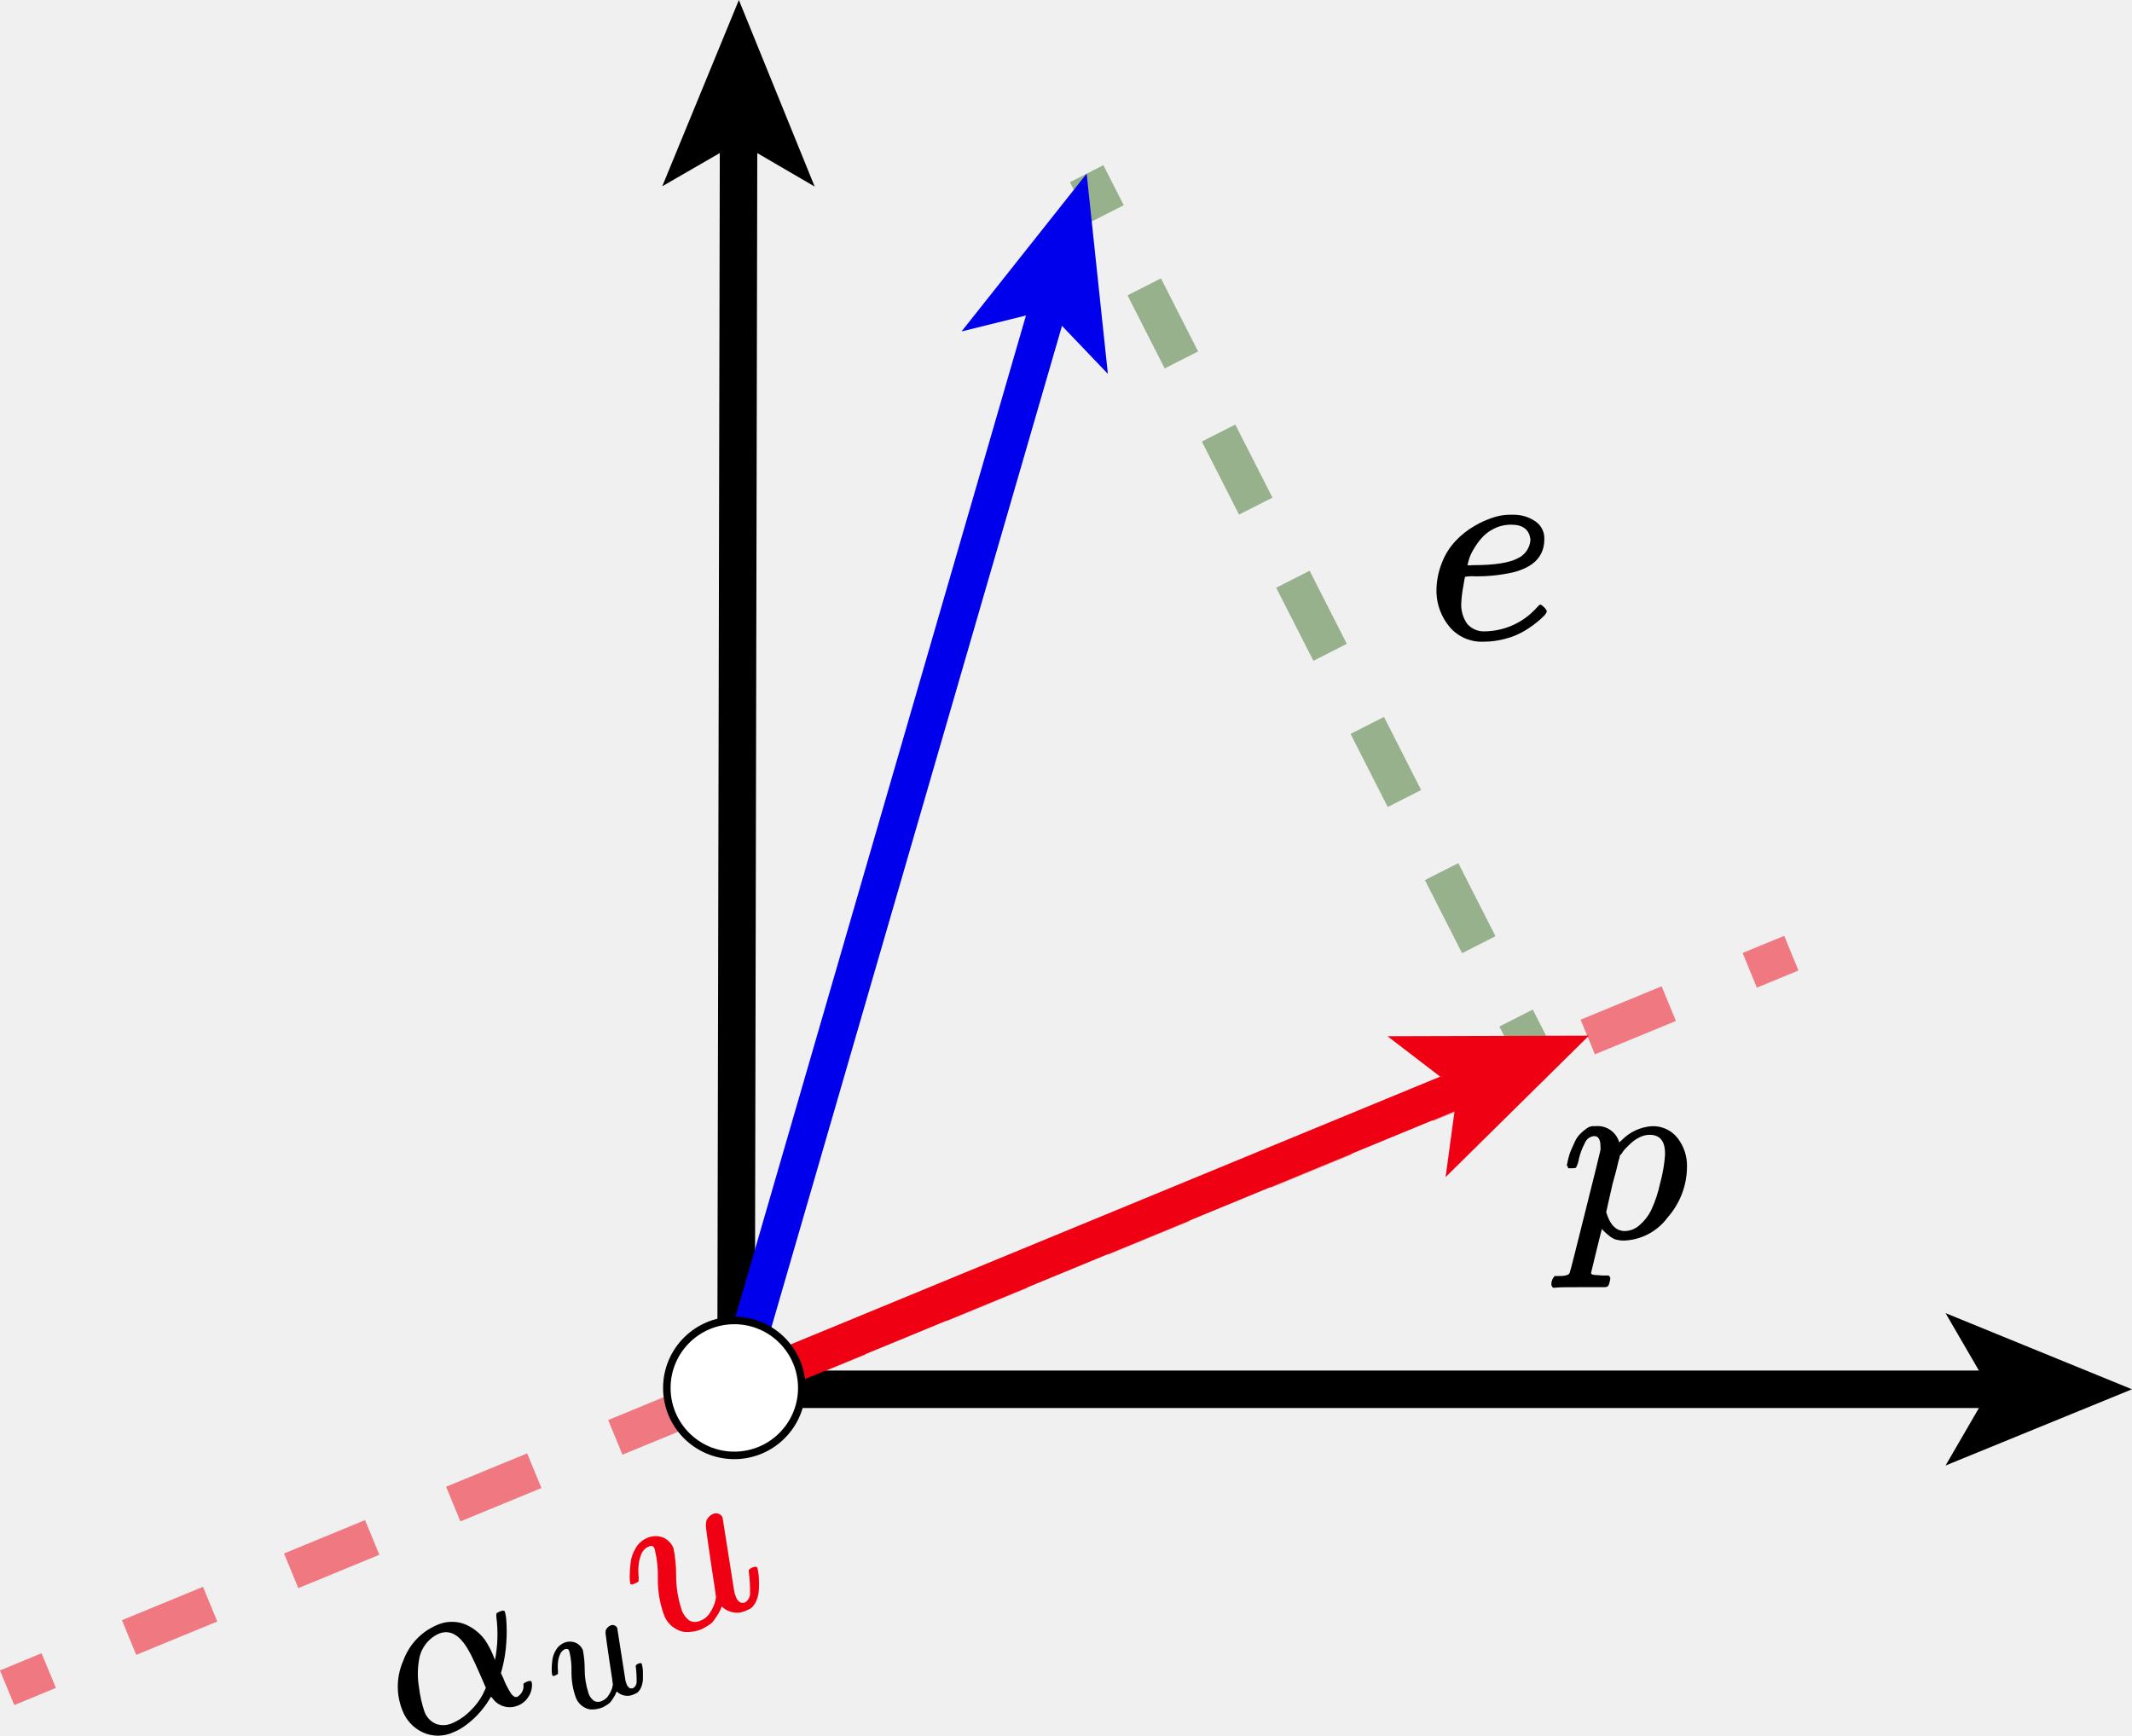
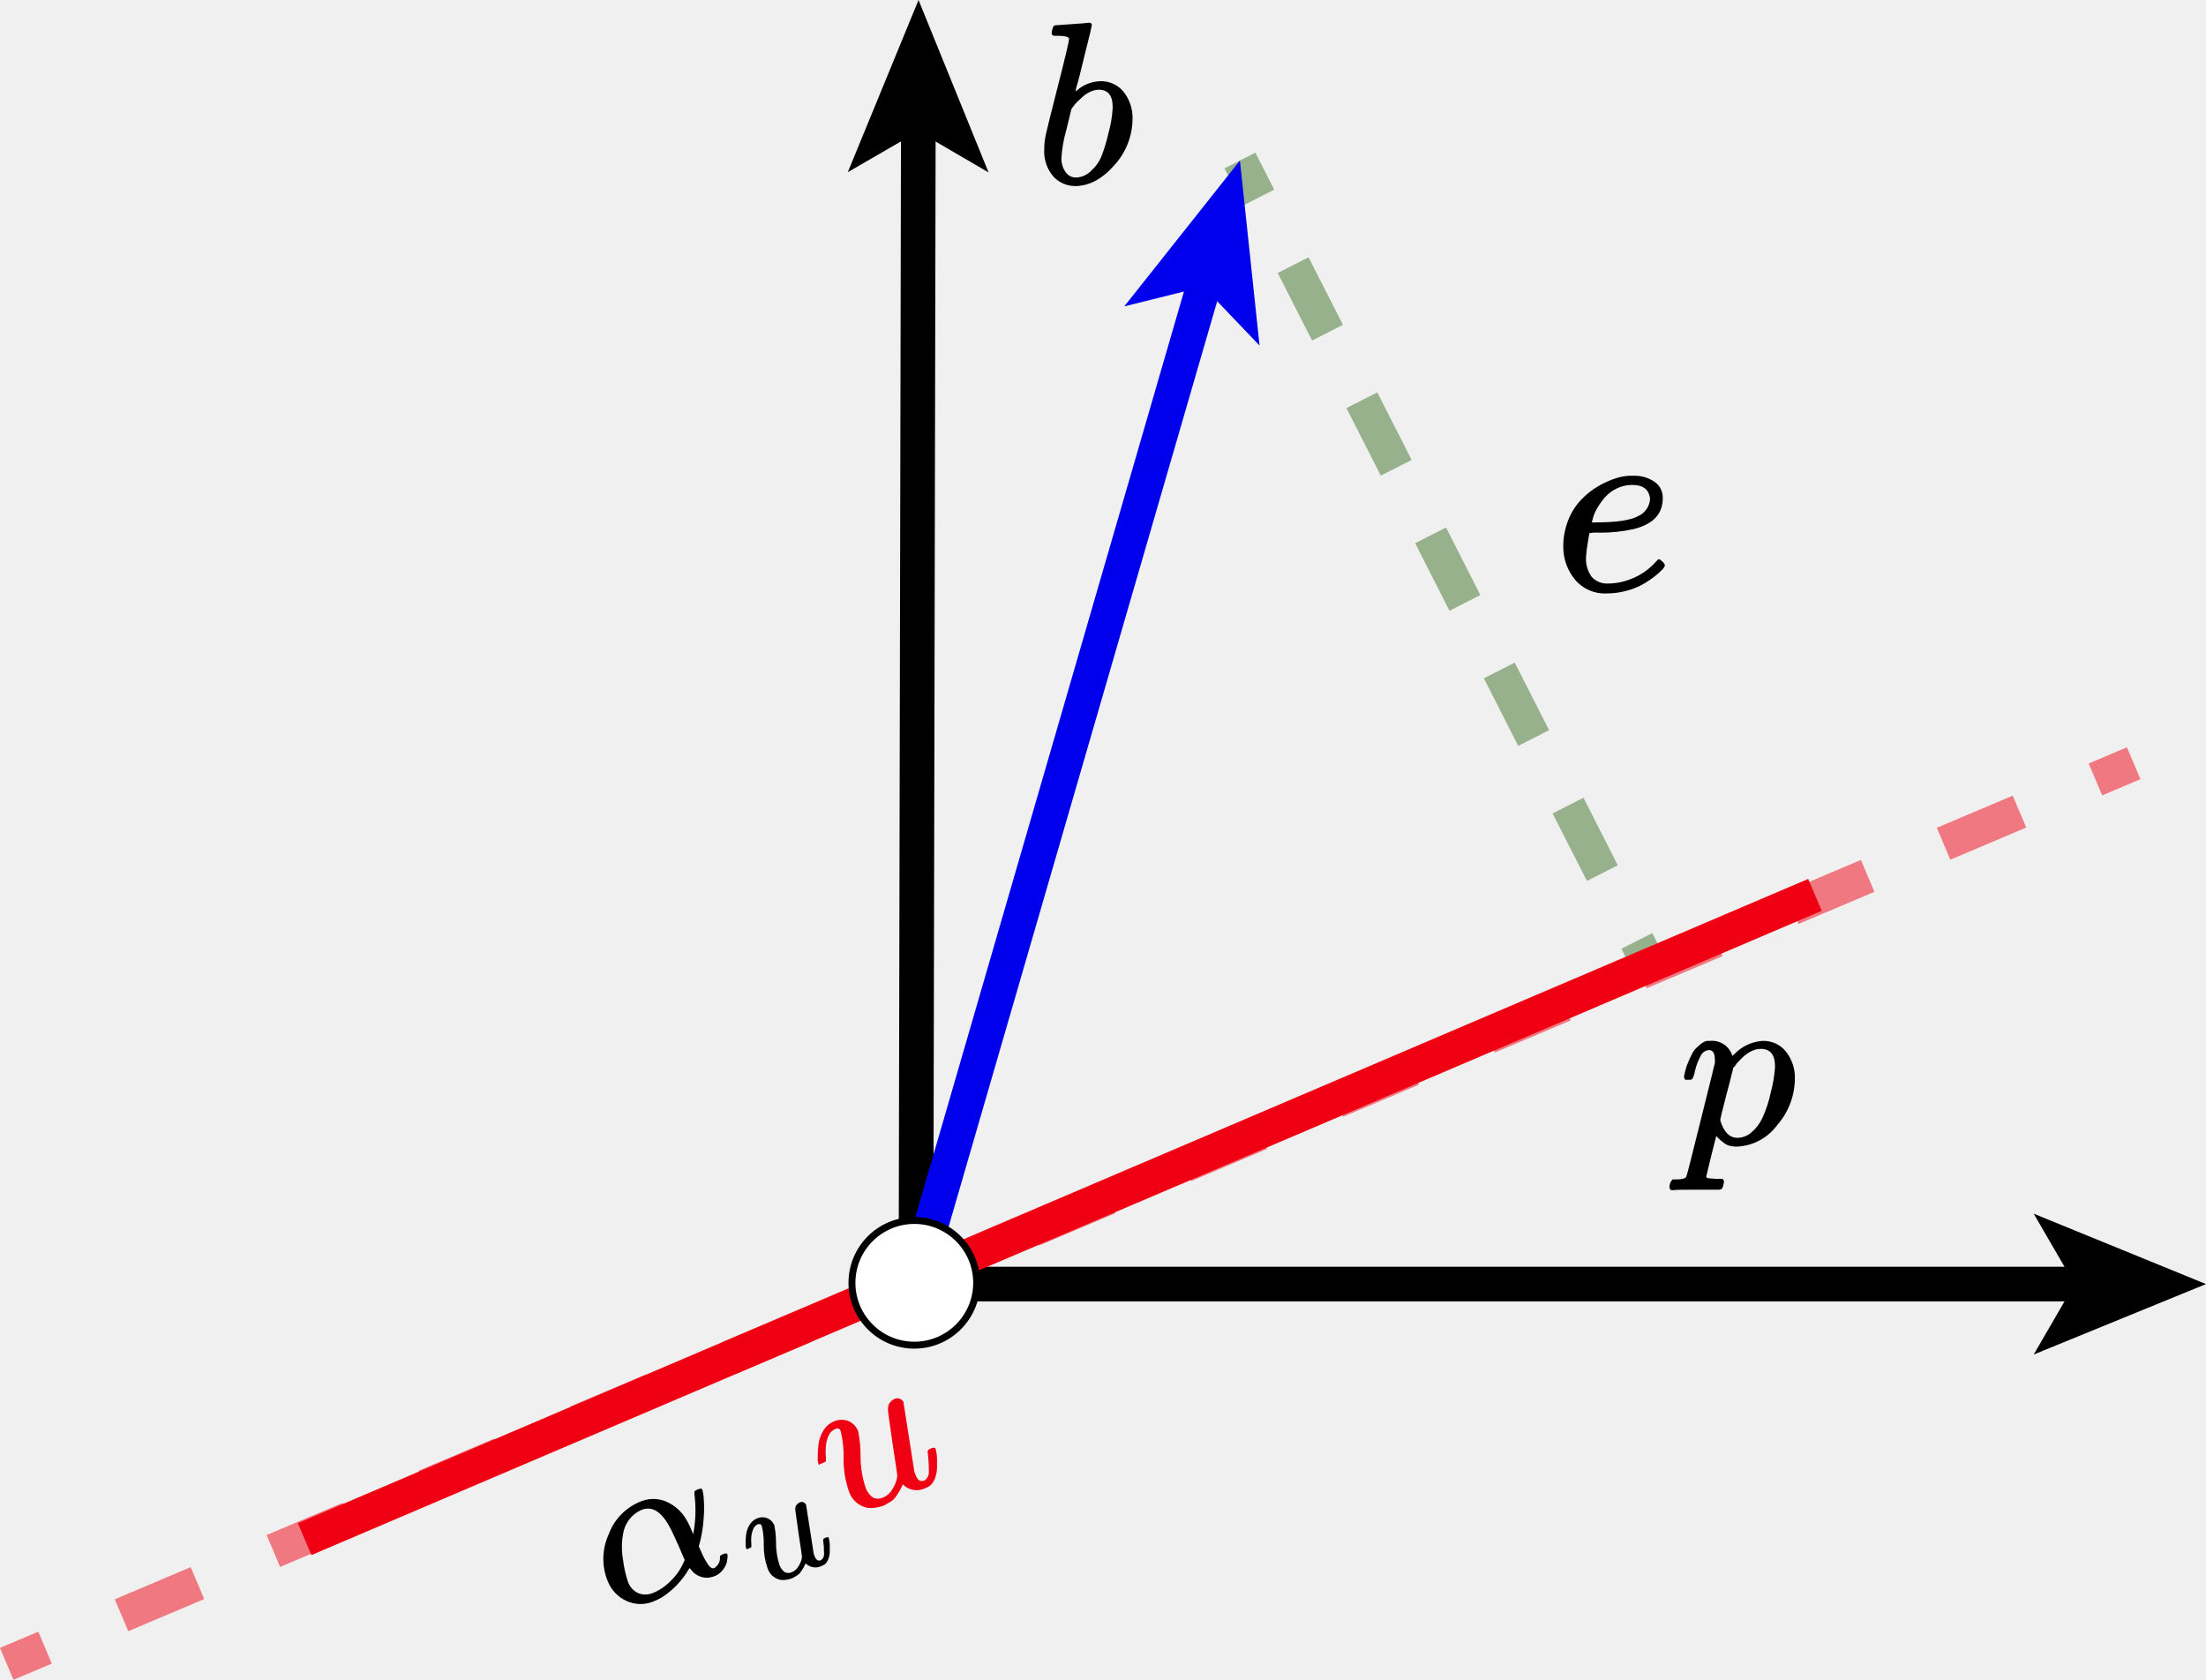
- <svg xmlns="http://www.w3.org/2000/svg" viewBox="0 0 284.39 231.54">
+ <svg xmlns="http://www.w3.org/2000/svg" viewBox="0 0 318.41 242.47">
  <defs>
-     <style>.cls-1{fill:#ef0012;}.cls-2{opacity:0.5;}.cls-3,.cls-4,.cls-5,.cls-6,.cls-7,.cls-8{fill:none;stroke-width:5px;}.cls-3,.cls-4{stroke:#ef0012;}.cls-10,.cls-3,.cls-4,.cls-5,.cls-6,.cls-7,.cls-8{stroke-miterlimit:10;}.cls-4{stroke-dasharray:11.69 11.69;}.cls-5,.cls-6{stroke:#3f7229;}.cls-6{stroke-dasharray:10.94 10.94;}.cls-10,.cls-7{stroke:#000;}.cls-8{stroke:#0000ed;}.cls-9{fill:#0000ed;}.cls-10{fill:#fff;}</style>
+     <style>.cls-1{fill:#ef0012;}.cls-2{opacity:0.5;}.cls-3,.cls-4,.cls-5,.cls-6,.cls-7,.cls-8{fill:none;stroke-width:5px;}.cls-3,.cls-4{stroke:#ef0012;}.cls-10,.cls-3,.cls-4,.cls-5,.cls-6,.cls-7,.cls-8{stroke-miterlimit:10;}.cls-4{stroke-dasharray:11.9 11.9;}.cls-5,.cls-6{stroke:#3f7229;}.cls-6{stroke-dasharray:10.94 10.94;}.cls-10,.cls-7{stroke:#000;}.cls-8{stroke:#0000ed;}.cls-9{fill:#0000ed;}.cls-10{fill:#fff;}</style>
  </defs>
  <g id="Layer_2" data-name="Layer 2">
    <g id="projection">
-       <path id="MJX-13-TEX-I-1D6FC" d="M53.71,228.27a8.52,8.52,0,0,1,.1-6.75,8.15,8.15,0,0,1,4.41-4.69,4.84,4.84,0,0,1,3.68-.18,6.3,6.3,0,0,1,2.79,2.14,11.91,11.91,0,0,1,1,1.84l.34.83a18,18,0,0,0,.19-5.65,1.51,1.51,0,0,1,0-.53q0-.08.42-.27c.4-.17.63-.17.7,0a5.48,5.48,0,0,1,.2,1.22,20.05,20.05,0,0,1,0,2.87,18.34,18.34,0,0,1-.57,3.58l-.15.53.31.68A10.8,10.8,0,0,0,68.21,226c.27.34.54.47.79.38a1.68,1.68,0,0,0,.62-.62,1.45,1.45,0,0,0,.21-.86c0-.15,0-.25,0-.29a3.05,3.05,0,0,1,.41-.23c.38-.16.6-.16.67,0a1.67,1.67,0,0,1,.05.62,2.92,2.92,0,0,1-.55,1.5,3,3,0,0,1-1.09.95l-.2.08a2.82,2.82,0,0,1-3.46-1l-.17-.16-.22.35a7.38,7.38,0,0,1-.62.93,11.79,11.79,0,0,1-1,1.19,12.41,12.41,0,0,1-1.43,1.26,7.29,7.29,0,0,1-1.73,1,4.84,4.84,0,0,1-4.14,0A5.26,5.26,0,0,1,53.71,228.27Zm6.52,1.67a7.6,7.6,0,0,0,2.56-1.75,8.36,8.36,0,0,0,1.59-2.1l.43-.91c-1.17-2.72-1.93-4.39-2.31-5q-1.76-3.14-4-2.21a4.58,4.58,0,0,0-2.61,3.52,10.64,10.64,0,0,0,0,3.61,16,16,0,0,0,.71,3.2A2.81,2.81,0,0,0,58.18,230,2.91,2.91,0,0,0,60.23,229.94Z" />
-       <path id="MJX-13-TEX-I-1D462" d="M73.67,223.51a2.66,2.66,0,0,1-.08-.7,10.16,10.16,0,0,1,.08-1.27,3.39,3.39,0,0,1,.47-1.38,2.28,2.28,0,0,1,1-.94,2,2,0,0,1,1.61-.07,1.86,1.86,0,0,1,1,1,12.44,12.44,0,0,1,.24,2.55,10.36,10.36,0,0,0,.49,3.14,2,2,0,0,0,.79,1.1,1.15,1.15,0,0,0,1,0,1.86,1.86,0,0,0,.93-.79,3.8,3.8,0,0,0,.47-1l.08-.43c0-.07-.16-1.2-.5-3.4-.26-1.79-.41-2.84-.44-3.14a1.66,1.66,0,0,1,0-.7,1.21,1.21,0,0,1,.61-.61.64.64,0,0,1,.59,0,.69.69,0,0,1,.32.31l1.11,7.08a2.51,2.51,0,0,0,.11.34,1.21,1.21,0,0,0,.42.61.62.62,0,0,0,.5,0,1,1,0,0,0,.45-.92,14.38,14.38,0,0,0-.12-2c0-.12.09-.23.34-.33s.41-.1.46,0a1.56,1.56,0,0,0,.07.3,3.57,3.57,0,0,1,.09.73c0,.35,0,.69,0,1a3.15,3.15,0,0,1-.19,1,2,2,0,0,1-.52.81,2.46,2.46,0,0,1-.47.24,2,2,0,0,1-2.31-.38,2.34,2.34,0,0,0-.14.3,2.38,2.38,0,0,1-.24.45l-.32.49a1.72,1.72,0,0,1-.49.48c-.2.13-.41.26-.65.39a3.7,3.7,0,0,1-1.73.29,2.51,2.51,0,0,1-1.94-1.72,9.93,9.93,0,0,1-.53-3.31,10.25,10.25,0,0,0-.27-2.66v0l-.1-.25a.34.34,0,0,0-.14-.11.39.39,0,0,0-.26,0l-.08,0a1.28,1.28,0,0,0-.69.73,3.72,3.72,0,0,0-.27,1.08,5.51,5.51,0,0,0,0,1,2.49,2.49,0,0,1,0,.51s-.12.1-.31.17l-.28.12C73.75,223.59,73.69,223.55,73.67,223.51Z" />
-       <path id="MJX-13-TEX-I-1D462-2" data-name="MJX-13-TEX-I-1D462" class="cls-1" d="M84.11,211.36a3.46,3.46,0,0,1-.11-1,15.25,15.25,0,0,1,.11-1.79,4.73,4.73,0,0,1,.67-2,3.14,3.14,0,0,1,1.43-1.33,2.76,2.76,0,0,1,2.27-.1,2.63,2.63,0,0,1,1.36,1.42,18,18,0,0,1,.35,3.61,14.41,14.41,0,0,0,.69,4.45A2.88,2.88,0,0,0,92,216.23a1.64,1.64,0,0,0,1.41,0,2.54,2.54,0,0,0,1.32-1.11,5.08,5.08,0,0,0,.66-1.41l.12-.62c0-.09-.23-1.69-.71-4.81-.37-2.52-.58-4-.62-4.43a2.51,2.51,0,0,1,.06-1,1.69,1.69,0,0,1,.85-.86,1,1,0,0,1,.84,0,.89.89,0,0,1,.45.45l1.58,10a2.57,2.57,0,0,0,.16.47,1.55,1.55,0,0,0,.59.86.91.91,0,0,0,.71,0,1.44,1.44,0,0,0,.63-1.3,19.21,19.21,0,0,0-.18-2.87c0-.17.14-.33.48-.47s.58-.14.65,0,.06.25.11.43a5.83,5.83,0,0,1,.12,1,14,14,0,0,1,0,1.44,4.33,4.33,0,0,1-.27,1.38,2.68,2.68,0,0,1-.73,1.14,3.11,3.11,0,0,1-.67.34,2.83,2.83,0,0,1-3.27-.53,2.72,2.72,0,0,0-.19.42,5.42,5.42,0,0,1-.34.64l-.46.69a2.27,2.27,0,0,1-.69.69c-.28.18-.58.36-.91.54a5.14,5.14,0,0,1-2.45.41,3.53,3.53,0,0,1-2.74-2.43,13.83,13.83,0,0,1-.76-4.68,14.28,14.28,0,0,0-.38-3.77l0-.06-.14-.34a.38.38,0,0,0-.2-.16.46.46,0,0,0-.36,0l-.12.05a1.8,1.8,0,0,0-1,1,5,5,0,0,0-.37,1.53,7.23,7.23,0,0,0,0,1.4,3.41,3.41,0,0,1,0,.73,1.19,1.19,0,0,1-.44.24l-.4.17A.57.57,0,0,1,84.11,211.36Z" />
-       <g class="cls-2">
-         <line class="cls-3" x1="238.95" y1="127.17" x2="233.4" y2="129.45" />
-         <line class="cls-4" x1="222.6" y1="133.9" x2="11.9" y2="220.66" />
-         <line class="cls-3" x1="6.5" y1="222.88" x2="0.95" y2="225.17" />
+       <g id="line">
+         <path id="MJX-13-TEX-I-1D6FC" d="M87.73,228.27a8.48,8.48,0,0,1,.11-6.75,8.1,8.1,0,0,1,4.4-4.69,4.84,4.84,0,0,1,3.68-.18,6.3,6.3,0,0,1,2.79,2.14,10.42,10.42,0,0,1,1,1.84l.35.83a18.61,18.61,0,0,0,.19-5.65,1.64,1.64,0,0,1,0-.53q0-.08.42-.27c.4-.17.64-.17.7,0a5.48,5.48,0,0,1,.2,1.22,17.45,17.45,0,0,1,0,2.87,19.14,19.14,0,0,1-.56,3.58l-.15.53.31.68a10.93,10.93,0,0,0,1.12,2.08c.28.34.54.47.8.38a1.73,1.73,0,0,0,.61-.62,1.54,1.54,0,0,0,.22-.86c0-.15,0-.25,0-.29a2.7,2.7,0,0,1,.4-.23c.39-.16.61-.16.67,0a1.48,1.48,0,0,1,0,.62,2.83,2.83,0,0,1-.55,1.5,2.91,2.91,0,0,1-1.09.95l-.2.08a2.82,2.82,0,0,1-3.46-1l-.16-.16-.23.35a6.41,6.41,0,0,1-.62.93,11.79,11.79,0,0,1-1,1.19,12.26,12.26,0,0,1-1.42,1.26,7.49,7.49,0,0,1-1.73,1,4.86,4.86,0,0,1-4.15,0A5.26,5.26,0,0,1,87.73,228.27Zm6.52,1.67a7.74,7.74,0,0,0,2.57-1.75,8.05,8.05,0,0,0,1.58-2.1l.43-.91q-1.74-4.08-2.3-5-1.77-3.14-4-2.21a4.58,4.58,0,0,0-2.61,3.52,10.64,10.64,0,0,0,0,3.61,16.71,16.71,0,0,0,.71,3.2A2.84,2.84,0,0,0,92.2,230,2.91,2.91,0,0,0,94.25,229.94Z" />
+         <path id="MJX-13-TEX-I-1D462" d="M107.69,223.51a2.39,2.39,0,0,1-.07-.7,8.42,8.42,0,0,1,.07-1.27,3.39,3.39,0,0,1,.47-1.38,2.25,2.25,0,0,1,1-.94,2,2,0,0,1,1.6-.07,1.86,1.86,0,0,1,1,1,12.89,12.89,0,0,1,.25,2.55,10.11,10.11,0,0,0,.48,3.14,2.1,2.1,0,0,0,.79,1.1,1.16,1.16,0,0,0,1,0,1.82,1.82,0,0,0,.93-.79,3.51,3.51,0,0,0,.47-1l.08-.43c0-.07-.16-1.2-.5-3.4-.26-1.79-.41-2.84-.44-3.14a1.84,1.84,0,0,1,0-.7,1.21,1.21,0,0,1,.61-.61.64.64,0,0,1,.59,0,.69.69,0,0,1,.32.31l1.11,7.08a2.93,2.93,0,0,0,.12.34,1.28,1.28,0,0,0,.41.61.64.64,0,0,0,.51,0,1,1,0,0,0,.45-.92,14.75,14.75,0,0,0-.13-2c0-.12.09-.23.34-.33s.41-.1.46,0a3,3,0,0,0,.07.3,3.57,3.57,0,0,1,.09.73c0,.35,0,.69,0,1a3.15,3.15,0,0,1-.19,1,1.89,1.89,0,0,1-.52.81,2.18,2.18,0,0,1-.47.24,2,2,0,0,1-2.31-.38,2.34,2.34,0,0,0-.14.3,2.38,2.38,0,0,1-.24.45l-.32.49a1.6,1.6,0,0,1-.49.48c-.2.13-.41.26-.64.39a3.74,3.74,0,0,1-1.73.29,2.48,2.48,0,0,1-1.94-1.72,9.65,9.65,0,0,1-.54-3.31,11,11,0,0,0-.26-2.66l0,0-.1-.25a.28.28,0,0,0-.14-.11.39.39,0,0,0-.26,0l-.08,0a1.28,1.28,0,0,0-.69.73,3.72,3.72,0,0,0-.27,1.08,6.6,6.6,0,0,0,0,1,1.87,1.87,0,0,1,0,.51s-.12.1-.31.17l-.28.12C107.77,223.59,107.71,223.55,107.69,223.51Z" />
+         <path id="MJX-13-TEX-I-1D462-2" data-name="MJX-13-TEX-I-1D462" class="cls-1" d="M118.14,211.36a3.12,3.12,0,0,1-.11-1,13.19,13.19,0,0,1,.1-1.79,4.88,4.88,0,0,1,.67-2,3.14,3.14,0,0,1,1.43-1.33,2.78,2.78,0,0,1,2.28-.1,2.64,2.64,0,0,1,1.35,1.42,18,18,0,0,1,.35,3.61,14.41,14.41,0,0,0,.69,4.45,3,3,0,0,0,1.11,1.55,1.66,1.66,0,0,0,1.42,0,2.56,2.56,0,0,0,1.31-1.11,5.08,5.08,0,0,0,.66-1.41l.12-.62c0-.09-.23-1.69-.71-4.81-.37-2.52-.57-4-.62-4.43a2.51,2.51,0,0,1,.06-1,1.68,1.68,0,0,1,.86-.86.93.93,0,0,1,.83,0,1,1,0,0,1,.46.45l1.57,10a2.57,2.57,0,0,0,.16.47c.2.48.39.77.59.86a.91.91,0,0,0,.71,0,1.45,1.45,0,0,0,.64-1.3,22.41,22.41,0,0,0-.18-2.87c0-.17.13-.33.48-.47s.58-.14.65,0a3,3,0,0,0,.11.43,5.83,5.83,0,0,1,.12,1c0,.5,0,1,0,1.44a5,5,0,0,1-.27,1.38,2.69,2.69,0,0,1-.74,1.14,3.24,3.24,0,0,1-.66.34,2.82,2.82,0,0,1-3.27-.53,2.34,2.34,0,0,0-.2.42,4.26,4.26,0,0,1-.34.64l-.45.69a2.52,2.52,0,0,1-.69.69c-.29.18-.59.36-.92.54a5.14,5.14,0,0,1-2.45.41,3.53,3.53,0,0,1-2.74-2.43,13.83,13.83,0,0,1-.76-4.68,14.94,14.94,0,0,0-.37-3.77l0-.06-.14-.34c0-.06-.09-.11-.2-.16a.46.46,0,0,0-.36,0l-.11.05a1.77,1.77,0,0,0-1,1,4.77,4.77,0,0,0-.38,1.53,8.12,8.12,0,0,0,0,1.4,3.41,3.41,0,0,1,0,.73c0,.05-.17.13-.44.24l-.4.17C118.25,211.48,118.16,211.42,118.14,211.36Z" />
+       </g>
+       <g id="red_dash" data-name="red dash" class="cls-2">
+         <line class="cls-3" x1="307.97" y1="110.17" x2="302.45" y2="112.51" />
+         <line class="cls-4" x1="291.49" y1="117.15" x2="11.98" y2="235.51" />
+         <line class="cls-3" x1="6.5" y1="237.83" x2="0.97" y2="240.17" />
      </g>
      <g class="cls-2">
-         <line class="cls-5" x1="144.95" y1="23.17" x2="147.67" y2="28.51" />
-         <line class="cls-6" x1="152.63" y1="38.27" x2="199.75" y2="130.94" />
-         <line class="cls-5" x1="202.23" y1="135.82" x2="204.95" y2="141.17" />
+         <line class="cls-5" x1="178.97" y1="23.17" x2="181.69" y2="28.51" />
+         <line class="cls-6" x1="186.65" y1="38.27" x2="233.78" y2="130.94" />
+         <line class="cls-5" x1="236.26" y1="135.82" x2="238.97" y2="141.17" />
      </g>
-       <line class="cls-7" x1="98.52" y1="17.65" x2="98.18" y2="185.67" />
-       <polygon points="98.56 0 88.34 24.85 98.52 18.97 108.67 24.89 98.56 0" />
-       <line class="cls-7" x1="266.74" y1="185.35" x2="98.18" y2="185.35" />
-       <polygon points="284.39 185.35 259.52 175.19 265.42 185.35 259.52 195.52 284.39 185.35" />
-       <line class="cls-3" x1="195.63" y1="144.89" x2="97.95" y2="185.17" />
-       <polygon class="cls-1" points="211.95 138.17 185.08 138.25 194.41 145.4 192.83 157.04 211.95 138.17" />
-       <line class="cls-8" x1="140.03" y1="40.12" x2="97.95" y2="185.17" />
-       <polygon class="cls-9" points="144.95 23.17 128.26 44.22 139.67 41.39 147.78 49.88 144.95 23.17" />
-       <circle class="cls-10" cx="97.95" cy="185.17" r="9" />
-       <path id="MJX-5-TEX-I-1D452" d="M191.61,79a10.18,10.18,0,0,1,.72-3.9,8.82,8.82,0,0,1,1.83-2.93,11,11,0,0,1,2.52-2A12.61,12.61,0,0,1,199.31,69a7.12,7.12,0,0,1,2.36-.33h.11a5.16,5.16,0,0,1,2.93.82A2.74,2.74,0,0,1,206,71.93q0,3.38-4.17,4.43a21.92,21.92,0,0,1-5,.53,5.58,5.58,0,0,0-1.42.07c0,.05-.08.49-.23,1.31a16.76,16.76,0,0,0-.26,2.18,4.4,4.4,0,0,0,.79,2.78,2.92,2.92,0,0,0,2.36,1,9.41,9.41,0,0,0,6.94-3.19c.23-.25.38-.38.46-.38s.26.12.48.34a1.31,1.31,0,0,1,.38.53c0,.12-.09.32-.34.6a9.85,9.85,0,0,1-1.13,1,13.19,13.19,0,0,1-1.72,1.16,9.67,9.67,0,0,1-2.37.94,10.82,10.82,0,0,1-2.85.38,5.59,5.59,0,0,1-4.58-2A7.51,7.51,0,0,1,191.61,79ZM204.15,72q-.22-2-2.55-2a5,5,0,0,0-2.29.52,5.23,5.23,0,0,0-1.69,1.28,9.63,9.63,0,0,0-1.09,1.54,5.74,5.74,0,0,0-.6,1.35c-.1.37-.16.61-.19.71a3.05,3.05,0,0,0,.75,0c2.83,0,4.8-.3,5.93-.9A2.91,2.91,0,0,0,204.15,72Z" />
-       <path id="MJX-41-TEX-I-1D45D" d="M209,155.42a1.68,1.68,0,0,0,.07-.27c0-.11.08-.36.17-.74a6.15,6.15,0,0,1,.34-1c.13-.31.3-.68.5-1.11a3.55,3.55,0,0,1,.68-1,7.63,7.63,0,0,1,.88-.75,1.49,1.49,0,0,1,1.11-.3,3,3,0,0,1,3.24,2.16l.34-.3a6.18,6.18,0,0,1,4-1.86,4.14,4.14,0,0,1,3.45,1.59,6,6,0,0,1,1.25,3.85,10.28,10.28,0,0,1-2.57,6.72,7.58,7.58,0,0,1-5.81,3.1,4.05,4.05,0,0,1-1.31-.2,3.24,3.24,0,0,1-.78-.51,8.54,8.54,0,0,1-.64-.57l-.24-.27s-.27,1-.74,2.94-.71,2.91-.71,2.94.09.21.27.23.6.06,1.25.1h.84c.14.16.21.26.21.31s0,.24-.1.6a1.26,1.26,0,0,1-.21.51.76.76,0,0,1-.44.14h-.37c-.2,0-.58,0-1.15,0s-1.26,0-2.09,0c-1.58,0-2.58,0-3,.07h-.27a.69.69,0,0,1-.23-.38,1.55,1.55,0,0,1,.44-1.18h.67c.77,0,1.21-.15,1.32-.4s.75-2.83,2.06-8.07,2-8,2.06-8.34a3,3,0,0,0,0-.48q0-1.38-.84-1.38a1.46,1.46,0,0,0-1.25.94,8.61,8.61,0,0,0-.78,2.06,3.71,3.71,0,0,1-.4,1.22,1.21,1.21,0,0,1-.54.07h-.48C209.1,155.59,209,155.49,209,155.42Zm5.24,6.25c.49,1.71,1.32,2.57,2.5,2.57a3,3,0,0,0,1.95-.78,6.21,6.21,0,0,0,1.56-2,16.78,16.78,0,0,0,1.21-3.65,19.11,19.11,0,0,0,.64-3.71v-.2c0-1.67-.68-2.5-2.06-2.5a2.74,2.74,0,0,0-.74.1,3.83,3.83,0,0,0-.74.3,5.68,5.68,0,0,0-.68.44,6.91,6.91,0,0,0-.57.51l-.51.51a2.24,2.24,0,0,0-.37.47,1.12,1.12,0,0,1-.27.34l-.1.13s0,.18-.1.47-.19.79-.37,1.49-.34,1.28-.48,1.76C214.56,160.34,214.27,161.58,214.27,161.67Z" />
+       <line class="cls-7" x1="132.55" y1="17.65" x2="132.21" y2="185.67" />
+       <polygon points="132.58 0 122.37 24.85 132.54 18.97 142.69 24.89 132.58 0" />
+       <line class="cls-7" x1="300.76" y1="185.35" x2="132.21" y2="185.35" />
+       <polygon points="318.41 185.35 293.54 175.19 299.44 185.35 293.54 195.52 318.41 185.35" />
+       <g id="red_vector" data-name="red vector">
+         <line class="cls-3" x1="261.97" y1="129.17" x2="43.97" y2="222.17" />
+       </g>
+       <g id="blue_vector" data-name="blue vector">
+         <line class="cls-8" x1="174.06" y1="40.12" x2="131.97" y2="185.17" />
+         <polygon class="cls-9" points="178.97 23.17 162.28 44.22 173.69 41.39 181.8 49.88 178.97 23.17" />
+       </g>
+       <circle class="cls-10" cx="131.97" cy="185.17" r="9" />
+       <path id="MJX-5-TEX-I-1D452" d="M225.64,79a10.18,10.18,0,0,1,.71-3.9,8.84,8.84,0,0,1,1.84-2.93,10.93,10.93,0,0,1,2.51-2A12.84,12.84,0,0,1,233.33,69a7.12,7.12,0,0,1,2.36-.33h.12a5.13,5.13,0,0,1,2.92.82A2.74,2.74,0,0,1,240,71.93q0,3.38-4.16,4.43a22.06,22.06,0,0,1-5,.53,5.7,5.7,0,0,0-1.43.07c0,.05-.07.49-.22,1.31a17,17,0,0,0-.27,2.18,4.46,4.46,0,0,0,.79,2.78,2.94,2.94,0,0,0,2.37,1,9,9,0,0,0,3.49-.72A9.1,9.1,0,0,0,239,81.09c.22-.25.37-.38.45-.38s.26.12.49.34a1.26,1.26,0,0,1,.37.53c0,.12-.09.32-.34.6a10.51,10.51,0,0,1-1.12,1,13.33,13.33,0,0,1-1.73,1.16,9.75,9.75,0,0,1-2.36.94,10.94,10.94,0,0,1-2.85.38,5.57,5.57,0,0,1-4.58-2A7.39,7.39,0,0,1,225.64,79ZM238.17,72q-.22-2-2.55-2a5,5,0,0,0-2.29.52,5.34,5.34,0,0,0-1.69,1.28,9.63,9.63,0,0,0-1.09,1.54,5.74,5.74,0,0,0-.6,1.35c-.1.37-.16.61-.19.71a3.05,3.05,0,0,0,.75,0q4.25,0,5.93-.9A2.91,2.91,0,0,0,238.17,72Z" />
+       <path id="MJX-41-TEX-I-1D45D" d="M243.05,155.42a1,1,0,0,0,.07-.27c0-.11.08-.36.17-.74a6.15,6.15,0,0,1,.34-1q.19-.47.51-1.11a3.34,3.34,0,0,1,.67-1,7.63,7.63,0,0,1,.88-.75,1.5,1.5,0,0,1,1.11-.3,3.06,3.06,0,0,1,3.25,2.16l.33-.3a6.2,6.2,0,0,1,4-1.86,4.13,4.13,0,0,1,3.44,1.59,6,6,0,0,1,1.25,3.85,10.26,10.26,0,0,1-2.56,6.72,7.61,7.61,0,0,1-5.81,3.1,4.07,4.07,0,0,1-1.32-.2,3.24,3.24,0,0,1-.78-.51,8.54,8.54,0,0,1-.64-.57l-.23-.27s-.27,1-.75,2.94-.71,2.91-.71,2.94.09.21.27.23.6.06,1.25.1h.85c.13.16.2.26.2.31s0,.24-.1.6a1.48,1.48,0,0,1-.2.51.83.83,0,0,1-.44.14h-.37c-.21,0-.59,0-1.15,0s-1.26,0-2.1,0c-1.57,0-2.57,0-3,.07h-.27a.67.67,0,0,1-.24-.38,1.59,1.59,0,0,1,.44-1.18h.68c.76,0,1.2-.15,1.31-.4s.76-2.83,2.06-8.07,2-8,2.06-8.34a2,2,0,0,0,0-.48c0-.92-.29-1.38-.85-1.38a1.47,1.47,0,0,0-1.25.94,8.59,8.59,0,0,0-.77,2.06,3.59,3.59,0,0,1-.41,1.22,1.14,1.14,0,0,1-.54.07h-.47C243.12,155.59,243.05,155.49,243.05,155.42Zm5.24,6.25c.49,1.71,1.33,2.57,2.5,2.57a3.06,3.06,0,0,0,2-.78,6,6,0,0,0,1.55-2,16.69,16.69,0,0,0,1.22-3.65,19.93,19.93,0,0,0,.64-3.71v-.2c0-1.67-.69-2.5-2.06-2.5a2.76,2.76,0,0,0-.75.1,4.11,4.11,0,0,0-.74.3,4.85,4.85,0,0,0-.67.44,5.71,5.71,0,0,0-.58.51l-.5.51a2,2,0,0,0-.38.47,1.12,1.12,0,0,1-.27.34l-.1.13s0,.18-.1.47-.19.79-.37,1.49-.34,1.28-.47,1.76C248.58,160.34,248.29,161.58,248.29,161.67Z" />
+       <path id="MJX-71-TEX-I-1D44F" d="M151.8,4.86a2.58,2.58,0,0,1,.13-.77c.09-.29.22-.44.4-.44l2.41-.17c1.59-.11,2.4-.17,2.44-.2.27,0,.41.1.41.31s-.38,1.79-1.14,4.78q-.27,1.14-.57,2.34c-.2.8-.37,1.41-.5,1.81l-.14.63c0,.07.07,0,.2-.1a5.32,5.32,0,0,1,3.38-1.33,4.14,4.14,0,0,1,3.35,1.53,6,6,0,0,1,1.3,3.89,10,10,0,0,1-2.64,6.72q-2.64,3-5.69,3a4.36,4.36,0,0,1-3-1.27,5.49,5.49,0,0,1-1.41-4.11v-.31a9.85,9.85,0,0,1,.27-1.94q.27-1.23,1.64-6.59c1.12-4.39,1.67-6.72,1.67-7s-.42-.42-1.27-.47h-.87a.4.4,0,0,1-.23-.1A.21.21,0,0,1,151.8,4.86Zm8.8,10.77v-.2c0-1.65-.68-2.48-2-2.48a2.84,2.84,0,0,0-1.17.27,4.43,4.43,0,0,0-1.11.7q-.5.44-.87.81a4.82,4.82,0,0,0-.6.73l-.2.27-.7,2.88a19.42,19.42,0,0,0-.74,4.08,3.3,3.3,0,0,0,.8,2.41,1.82,1.82,0,0,0,1.34.53,3.3,3.3,0,0,0,2.24-1.07,5.56,5.56,0,0,0,1.34-1.87A22.81,22.81,0,0,0,160,19.18,16.54,16.54,0,0,0,160.6,15.63Z" />
    </g>
  </g>
</svg>
